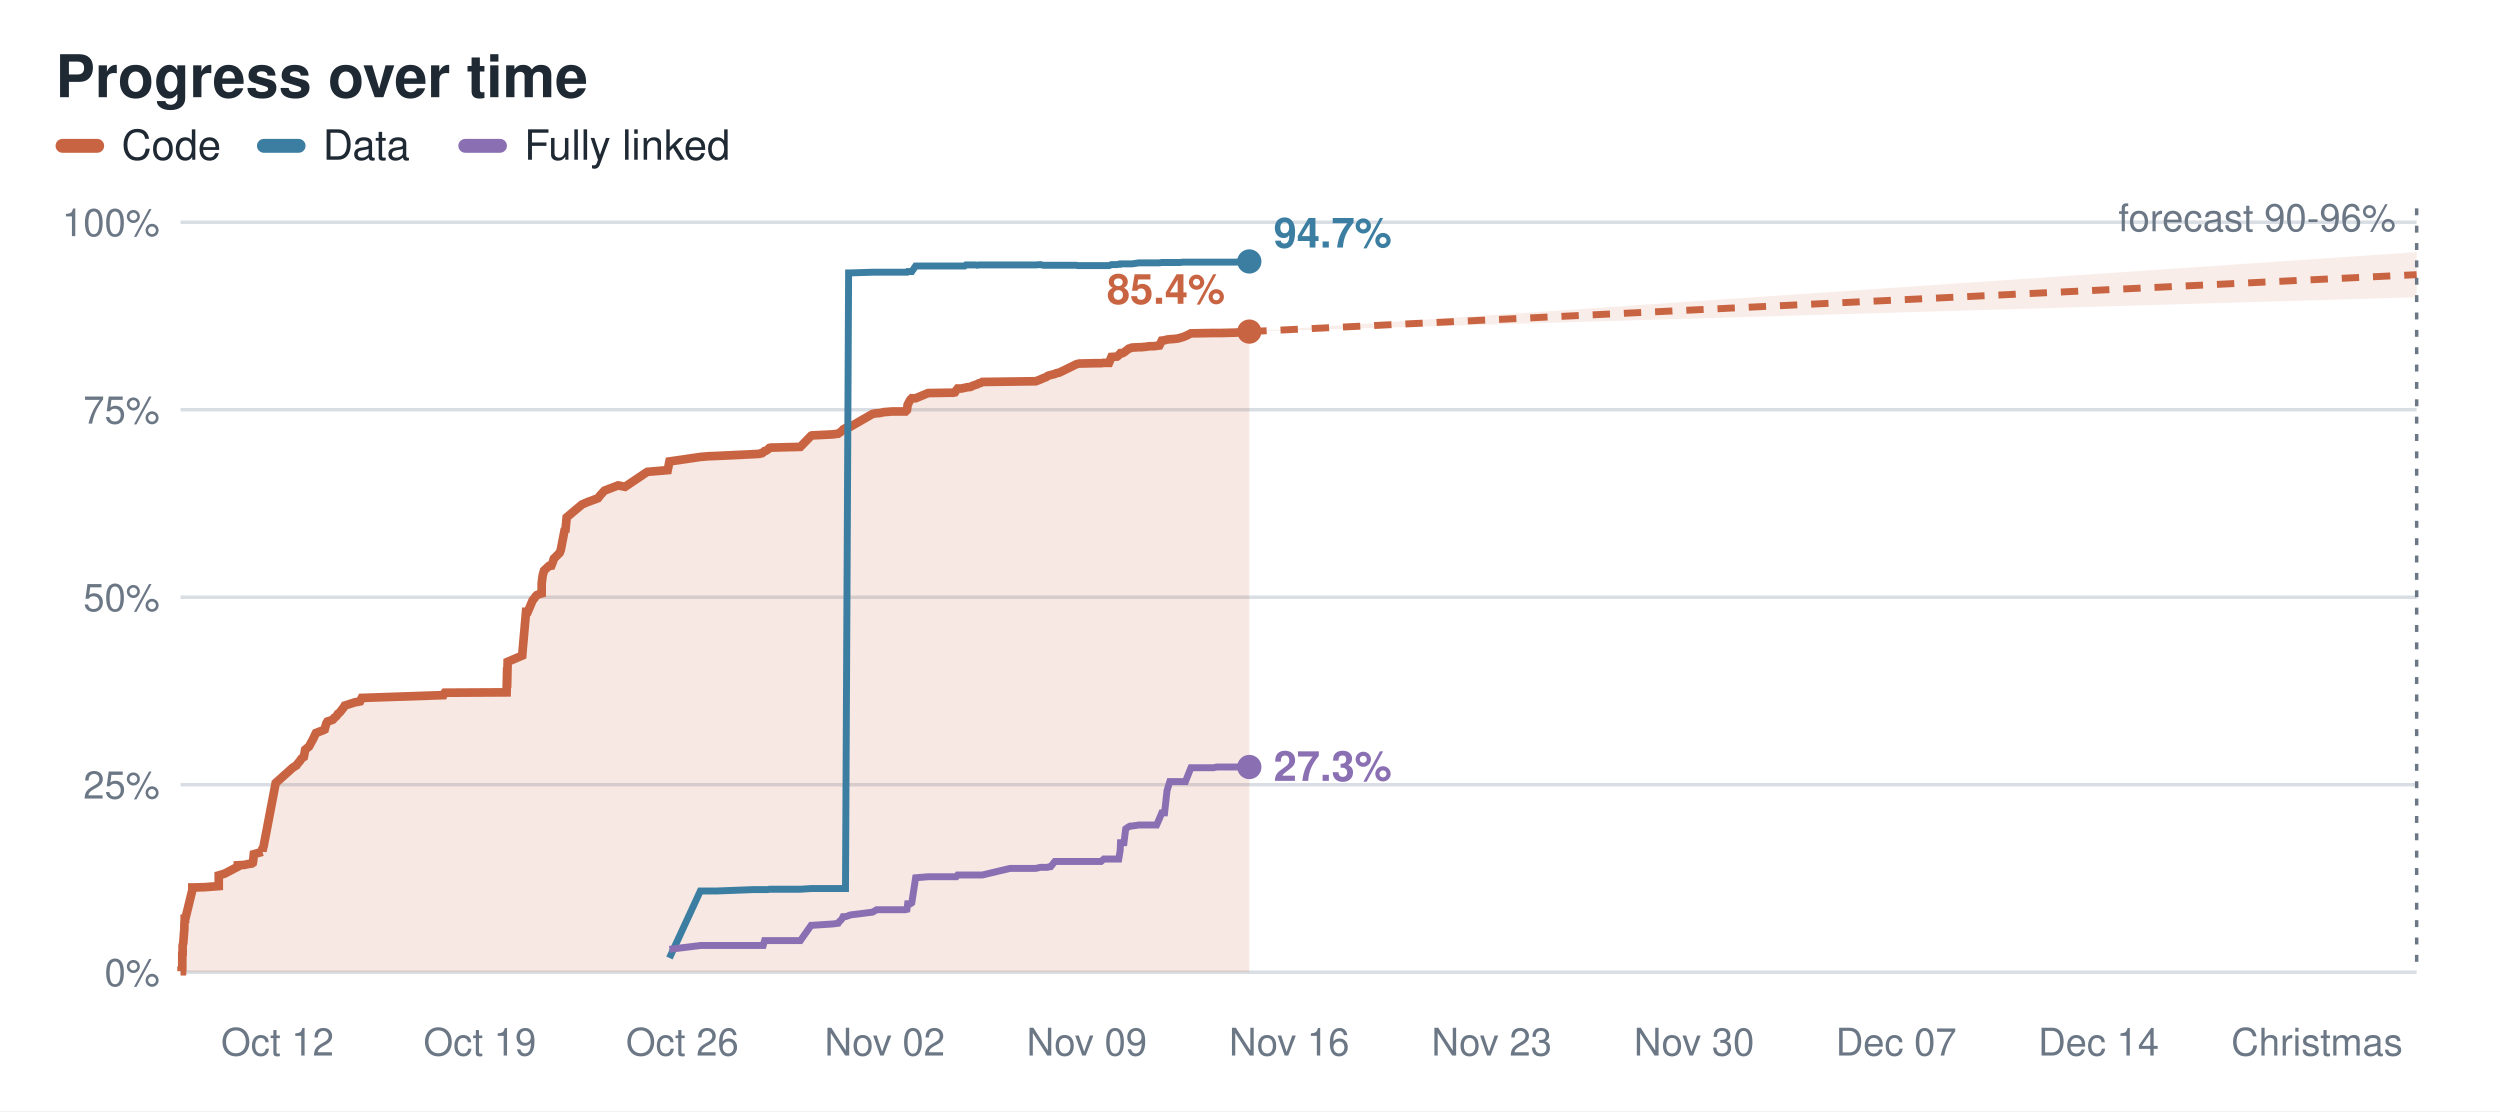
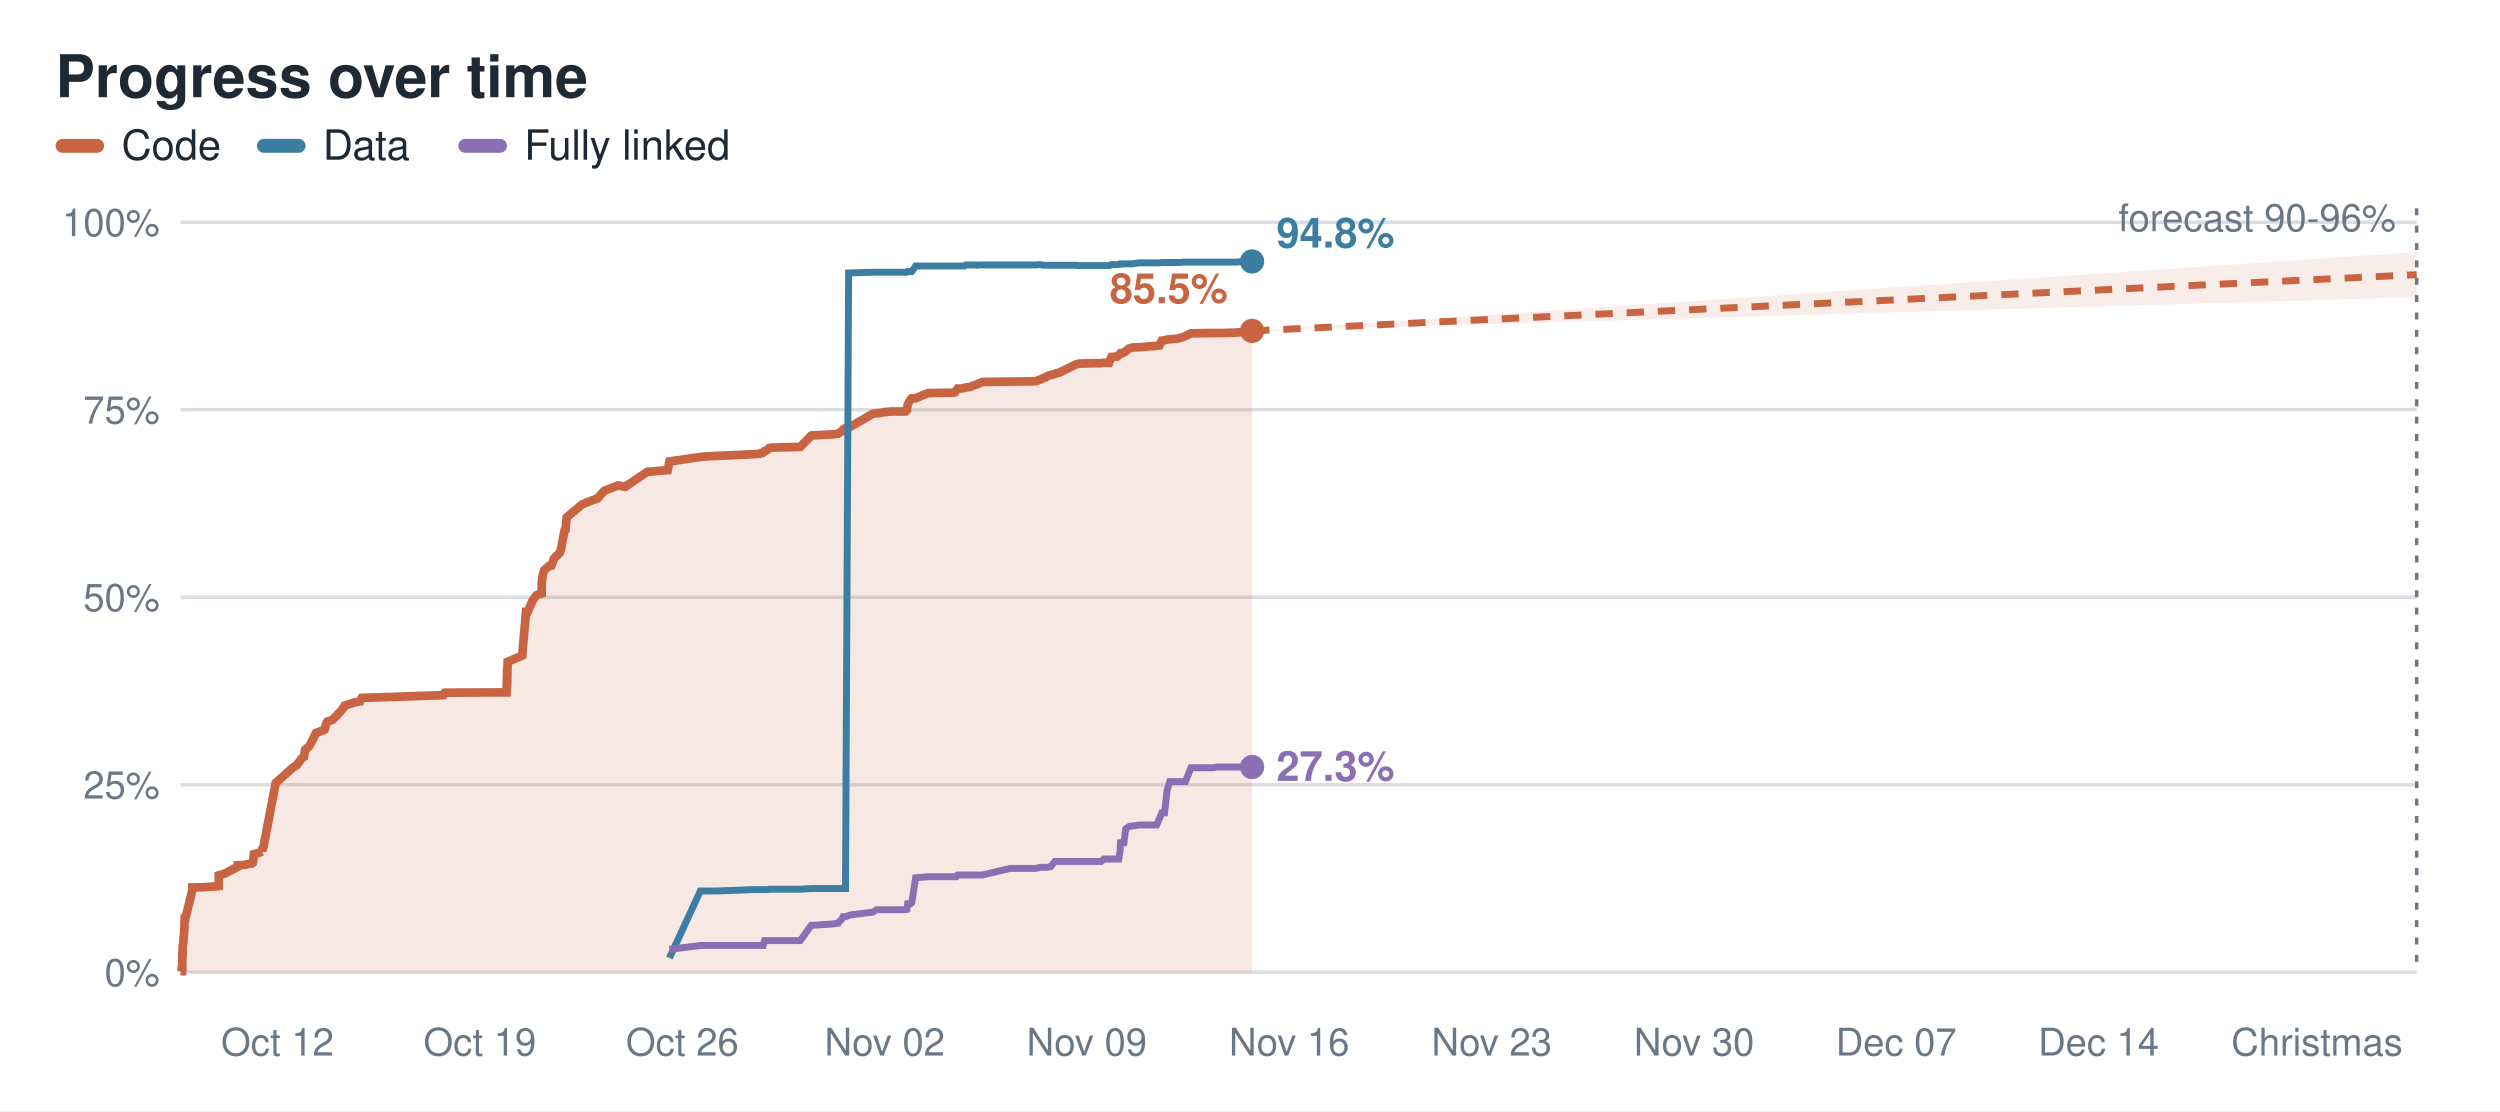
<svg xmlns="http://www.w3.org/2000/svg" viewBox="0 0 720 320" width="720" height="320" font-family="-apple-system,Segoe UI,Helvetica,Arial,sans-serif" role="img" aria-label="Progress over time">
  <rect width="100%" height="100%" fill="#ffffff" />
  <text x="16" y="28" font-size="17" font-weight="600" fill="#1f2933">Progress over time</text>
  <rect x="16" y="40" width="14" height="4" rx="2" fill="#c96442" />
  <text x="35" y="46" font-size="12" fill="#1f2933">Code</text>
  <rect x="74" y="40" width="14" height="4" rx="2" fill="#3b7ea1" />
  <text x="93" y="46" font-size="12" fill="#1f2933">Data</text>
  <rect x="132" y="40" width="14" height="4" rx="2" fill="#8a6fb3" />
  <text x="151" y="46" font-size="12" fill="#1f2933">Fully linked</text>
  <line x1="52" y1="280.0" x2="696" y2="280.0" stroke="#d9dee4" />
  <text x="46" y="284.0" font-size="11" fill="#6b7785" text-anchor="end">0%</text>
  <line x1="52" y1="226.0" x2="696" y2="226.0" stroke="#d9dee4" />
  <text x="46" y="230.0" font-size="11" fill="#6b7785" text-anchor="end">25%</text>
  <line x1="52" y1="172.0" x2="696" y2="172.0" stroke="#d9dee4" />
  <text x="46" y="176.0" font-size="11" fill="#6b7785" text-anchor="end">50%</text>
  <line x1="52" y1="118.0" x2="696" y2="118.0" stroke="#d9dee4" />
  <text x="46" y="122.0" font-size="11" fill="#6b7785" text-anchor="end">75%</text>
  <line x1="52" y1="64.0" x2="696" y2="64.0" stroke="#d9dee4" />
  <text x="46" y="68.0" font-size="11" fill="#6b7785" text-anchor="end">100%</text>
  <text x="79.9" y="304" font-size="11" fill="#6b7785" text-anchor="middle">Oct 12</text>
  <text x="138.2" y="304" font-size="11" fill="#6b7785" text-anchor="middle">Oct 19</text>
  <text x="196.5" y="304" font-size="11" fill="#6b7785" text-anchor="middle">Oct 26</text>
  <text x="254.8" y="304" font-size="11" fill="#6b7785" text-anchor="middle">Nov 02</text>
  <text x="313.0" y="304" font-size="11" fill="#6b7785" text-anchor="middle">Nov 09</text>
  <text x="371.3" y="304" font-size="11" fill="#6b7785" text-anchor="middle">Nov 16</text>
  <text x="429.6" y="304" font-size="11" fill="#6b7785" text-anchor="middle">Nov 23</text>
  <text x="487.9" y="304" font-size="11" fill="#6b7785" text-anchor="middle">Nov 30</text>
  <text x="546.1" y="304" font-size="11" fill="#6b7785" text-anchor="middle">Dec 07</text>
  <text x="604.4" y="304" font-size="11" fill="#6b7785" text-anchor="middle">Dec 14</text>
-   <polygon points="359.8,95.5 696.0,72.6 696.0,85.6" fill="#c96442" opacity="0.12" />
-   <line x1="359.8" y1="95.5" x2="696.0" y2="79.1" stroke="#c96442" stroke-width="2" stroke-dasharray="5,4" />
+   <polygon points="360.6,95.3 696.0,72.6 696.0,85.6" fill="#c96442" opacity="0.12" />
+   <line x1="360.6" y1="95.3" x2="696.0" y2="79.1" stroke="#c96442" stroke-width="2" stroke-dasharray="5,4" />
  <line x1="696.0" y1="60" x2="696.0" y2="280.0" stroke="#6b7785" stroke-dasharray="2,3" />
  <text x="692.0" y="304" font-size="11" fill="#6b7785" text-anchor="end">Christmas</text>
  <text x="690.0" y="66.6" font-size="11" fill="#6b7785" text-anchor="end">forecast 90-96%</text>
-   <polygon points="52.0,280.0 52.0,279.7 52.0,279.7 52.1,279.7 52.1,279.7 52.3,279.7 52.3,279.7 52.3,279.7 52.3,279.7 52.3,279.6 52.3,279.6 52.3,279.6 52.3,279.6 52.4,279.6 52.4,279.5 52.4,279.5 52.4,279.5 52.4,279.5 52.4,279.5 52.4,279.4 52.4,279.4 52.4,279.4 52.4,279.4 52.4,279.4 52.4,279.3 52.4,279.3 52.4,279.3 52.4,279.3 52.4,279.2 52.4,279.2 52.5,279.1 52.5,279.1 52.5,279.0 52.5,279.0 52.5,278.9 52.5,278.9 52.5,278.9 52.5,278.8 52.5,278.8 52.5,278.7 52.5,278.7 52.5,278.6 52.5,274.0 52.6,275.3 52.6,274.0 52.6,274.0 52.6,274.0 52.6,272.9 52.6,272.3 52.8,271.5 52.8,271.3 53.1,267.4 53.1,267.0 53.1,266.2 53.2,264.8 53.2,264.7 53.2,264.6 53.3,264.6 53.3,264.4 53.3,264.3 53.3,264.4 53.3,264.4 53.3,264.4 53.4,264.5 55.4,256.3 55.4,255.7 55.4,255.6 55.7,255.6 55.8,255.6 59.0,255.5 63.0,255.2 63.0,252.1 64.7,251.6 68.5,249.6 68.5,249.2 70.3,249.1 71.7,248.8 72.5,248.7 72.5,248.7 72.8,248.5 72.9,248.0 73.1,246.0 75.6,245.3 75.6,245.4 75.6,244.5 75.7,244.4 75.9,243.8 79.4,225.5 84.3,221.1 85.4,220.4 85.5,220.2 86.5,219.0 86.6,218.8 86.9,218.4 87.5,218.0 87.9,215.9 89.0,215.0 89.7,213.7 90.2,212.8 90.6,211.9 91.0,211.1 93.1,210.3 93.5,210.1 93.7,209.3 94.0,208.3 94.3,207.8 95.8,207.3 96.0,207.1 96.3,206.7 96.6,206.5 97.0,206.1 97.3,205.6 97.6,205.4 98.0,205.0 98.3,204.6 98.7,204.1 99.0,203.7 99.3,203.2 101.5,202.5 102.1,202.3 103.7,202.0 104.2,201.0 127.7,200.2 127.9,199.8 128.1,199.5 145.9,199.4 146.0,195.1 146.1,195.2 146.2,190.6 150.4,188.8 150.5,187.5 151.5,176.2 152.0,176.2 153.4,172.9 153.9,172.3 154.3,171.7 154.6,171.4 155.3,171.1 156.0,170.9 156.0,168.0 156.3,165.7 156.7,164.3 158.1,163.0 158.8,162.9 159.3,161.6 159.5,160.9 161.2,159.2 161.5,158.4 162.7,152.2 162.8,153.3 163.2,149.0 167.6,145.3 169.2,144.6 172.2,143.5 172.9,142.6 174.1,141.3 178.0,139.8 180.0,140.2 186.4,135.9 192.3,135.4 192.8,132.9 201.7,131.6 204.0,131.4 206.6,131.3 217.1,130.8 218.8,130.7 219.2,130.5 219.5,130.5 219.8,130.3 220.2,129.9 220.6,129.8 221.1,129.5 221.6,129.0 222.1,128.9 222.6,128.9 226.3,128.8 230.5,128.7 233.6,125.5 233.8,125.4 239.9,125.1 241.4,124.9 241.8,124.6 242.1,124.4 242.5,124.1 242.8,123.7 243.5,123.3 244.4,123.1 244.9,122.9 251.3,119.2 252.5,119.0 253.1,119.0 254.1,118.8 254.5,118.7 257.0,118.5 260.8,118.5 261.2,118.1 261.4,116.6 261.8,115.8 262.2,115.1 262.6,114.7 263.7,114.7 267.3,113.2 267.5,113.2 273.9,113.1 274.6,113.1 275.0,113.0 275.4,112.4 275.8,111.9 276.4,111.9 276.8,111.9 277.3,111.8 277.8,111.7 278.2,111.6 278.7,111.5 279.1,111.5 279.6,111.4 280.1,111.1 280.5,111.0 281.0,110.8 281.4,110.7 281.9,110.4 282.4,110.3 282.9,110.0 290.9,109.9 298.3,109.8 299.6,109.3 300.5,108.9 301.3,108.6 301.7,108.3 302.2,108.1 302.6,108.0 303.8,107.7 304.2,107.5 305.1,107.3 310.0,104.9 310.4,104.8 310.9,104.7 315.6,104.6 316.0,104.6 317.1,104.6 317.9,104.5 318.9,104.5 319.4,104.5 320.1,102.8 321.7,102.7 322.2,102.3 322.6,101.8 322.7,101.7 323.3,101.7 323.7,101.5 324.2,101.1 324.6,100.8 325.1,100.4 325.5,100.3 326.0,100.1 328.0,100.0 328.9,100.0 329.4,99.9 329.9,99.9 330.4,99.8 331.2,99.7 331.7,99.7 332.4,99.7 333.1,99.6 333.9,99.5 334.6,98.1 335.4,98.0 336.1,97.8 336.9,97.7 338.3,97.6 339.2,97.5 339.9,97.3 340.6,97.1 341.4,96.8 343.0,96.0 343.8,96.0 349.5,95.9 350.4,95.9 351.1,95.9 351.8,95.9 355.8,95.8 358.2,95.6 359.0,95.6 359.8,95.5 359.8,280.0" fill="#c96442" opacity="0.15" />
-   <polyline points="52.0,279.7 52.0,279.7 52.1,279.7 52.1,279.7 52.3,279.7 52.3,279.7 52.3,279.7 52.3,279.7 52.3,279.6 52.3,279.6 52.3,279.6 52.3,279.6 52.4,279.6 52.4,279.5 52.4,279.5 52.4,279.5 52.4,279.5 52.4,279.5 52.4,279.4 52.4,279.4 52.4,279.4 52.4,279.4 52.4,279.4 52.4,279.3 52.4,279.3 52.4,279.3 52.4,279.3 52.4,279.2 52.4,279.2 52.5,279.1 52.5,279.1 52.5,279.0 52.5,279.0 52.5,278.9 52.5,278.9 52.5,278.9 52.5,278.8 52.5,278.8 52.5,278.7 52.5,278.7 52.5,278.6 52.5,274.0 52.6,275.3 52.6,274.0 52.6,274.0 52.6,274.0 52.6,272.9 52.6,272.3 52.8,271.5 52.8,271.3 53.1,267.4 53.1,267.0 53.1,266.2 53.2,264.8 53.2,264.7 53.2,264.6 53.3,264.6 53.3,264.4 53.3,264.3 53.3,264.4 53.3,264.4 53.3,264.4 53.4,264.5 55.4,256.3 55.4,255.7 55.4,255.6 55.7,255.6 55.8,255.6 59.0,255.5 63.0,255.2 63.0,252.1 64.7,251.6 68.5,249.6 68.5,249.2 70.3,249.1 71.7,248.8 72.5,248.7 72.5,248.7 72.8,248.5 72.9,248.0 73.1,246.0 75.6,245.3 75.6,245.4 75.6,244.5 75.7,244.4 75.9,243.8 79.4,225.5 84.3,221.1 85.4,220.4 85.5,220.2 86.5,219.0 86.6,218.8 86.9,218.4 87.5,218.0 87.9,215.9 89.0,215.0 89.7,213.7 90.2,212.8 90.6,211.9 91.0,211.1 93.1,210.3 93.5,210.1 93.7,209.3 94.0,208.3 94.3,207.8 95.8,207.3 96.0,207.1 96.3,206.7 96.6,206.5 97.0,206.1 97.3,205.6 97.6,205.4 98.0,205.0 98.3,204.6 98.7,204.1 99.0,203.7 99.3,203.2 101.5,202.5 102.1,202.3 103.7,202.0 104.2,201.0 127.7,200.2 127.9,199.8 128.1,199.5 145.9,199.4 146.0,195.1 146.1,195.2 146.2,190.6 150.4,188.8 150.5,187.5 151.5,176.2 152.0,176.2 153.4,172.9 153.9,172.3 154.3,171.7 154.6,171.4 155.3,171.1 156.0,170.9 156.0,168.0 156.3,165.7 156.7,164.3 158.1,163.0 158.8,162.9 159.3,161.6 159.5,160.9 161.2,159.2 161.5,158.4 162.7,152.2 162.8,153.3 163.2,149.0 167.6,145.3 169.2,144.6 172.2,143.5 172.9,142.6 174.1,141.3 178.0,139.8 180.0,140.2 186.4,135.9 192.3,135.4 192.8,132.9 201.7,131.6 204.0,131.4 206.6,131.3 217.1,130.8 218.8,130.7 219.2,130.5 219.5,130.5 219.8,130.3 220.2,129.9 220.6,129.8 221.1,129.5 221.6,129.0 222.1,128.9 222.6,128.9 226.3,128.8 230.5,128.7 233.6,125.5 233.8,125.4 239.9,125.1 241.4,124.9 241.8,124.6 242.1,124.4 242.5,124.1 242.8,123.7 243.5,123.3 244.4,123.1 244.9,122.9 251.3,119.2 252.5,119.0 253.1,119.0 254.1,118.8 254.5,118.7 257.0,118.5 260.8,118.5 261.2,118.1 261.4,116.6 261.8,115.8 262.2,115.1 262.6,114.7 263.7,114.7 267.3,113.2 267.5,113.2 273.9,113.1 274.6,113.1 275.0,113.0 275.4,112.4 275.8,111.9 276.4,111.9 276.8,111.9 277.3,111.8 277.8,111.7 278.2,111.6 278.7,111.5 279.1,111.5 279.6,111.4 280.1,111.1 280.5,111.0 281.0,110.8 281.4,110.7 281.9,110.4 282.4,110.3 282.9,110.0 290.9,109.9 298.3,109.8 299.6,109.3 300.5,108.9 301.3,108.6 301.7,108.3 302.2,108.1 302.6,108.0 303.8,107.7 304.2,107.5 305.1,107.3 310.0,104.9 310.4,104.8 310.9,104.7 315.6,104.6 316.0,104.6 317.1,104.6 317.9,104.5 318.9,104.5 319.4,104.5 320.1,102.8 321.7,102.7 322.2,102.3 322.6,101.8 322.7,101.7 323.3,101.7 323.7,101.5 324.2,101.1 324.6,100.8 325.1,100.4 325.5,100.3 326.0,100.1 328.0,100.0 328.9,100.0 329.4,99.9 329.9,99.9 330.4,99.8 331.2,99.7 331.7,99.7 332.4,99.7 333.1,99.6 333.9,99.5 334.6,98.1 335.4,98.0 336.1,97.8 336.9,97.7 338.3,97.6 339.2,97.5 339.9,97.3 340.6,97.1 341.4,96.8 343.0,96.0 343.8,96.0 349.5,95.9 350.4,95.9 351.1,95.9 351.8,95.9 355.8,95.8 358.2,95.6 359.0,95.6 359.8,95.5" fill="none" stroke="#c96442" stroke-width="2.5" />
-   <circle cx="359.8" cy="95.5" r="3.5" fill="#c96442" />
-   <text x="352.8" y="87.5" font-size="12" font-weight="600" fill="#c96442" text-anchor="end">85.4%</text>
-   <polyline points="192.8,275.9 201.7,256.6 204.0,256.6 206.6,256.6 217.1,256.2 218.8,256.2 219.2,256.2 219.5,256.2 219.8,256.2 220.2,256.2 220.6,256.2 221.1,256.2 221.6,256.1 222.1,256.1 222.6,256.1 226.3,256.1 230.5,256.1 233.6,255.9 233.8,255.9 239.9,255.9 241.4,255.9 241.8,255.9 242.1,255.9 242.5,255.9 242.8,255.9 243.5,255.9 244.4,78.6 244.9,78.6 251.3,78.4 252.5,78.4 253.1,78.4 254.1,78.4 254.5,78.4 257.0,78.4 260.8,78.4 261.2,78.4 261.4,78.2 261.8,78.2 262.2,78.2 262.6,78.2 263.7,76.6 267.3,76.6 267.5,76.6 273.9,76.6 274.6,76.6 275.0,76.6 275.4,76.6 275.8,76.6 276.4,76.6 276.8,76.6 277.3,76.6 277.8,76.6 278.2,76.3 278.7,76.3 279.1,76.3 279.6,76.3 280.1,76.3 280.5,76.3 281.0,76.3 281.4,76.4 281.9,76.3 282.4,76.3 282.9,76.3 290.9,76.3 298.3,76.3 299.6,76.2 300.5,76.4 301.3,76.4 301.7,76.4 302.2,76.4 302.6,76.4 303.8,76.4 304.2,76.4 305.1,76.4 310.0,76.4 310.4,76.5 310.9,76.5 315.6,76.5 316.0,76.5 317.1,76.5 317.9,76.5 318.9,76.5 319.4,76.5 320.1,76.2 321.7,76.2 322.2,76.1 322.6,76.1 322.7,76.0 323.3,76.0 323.7,76.0 324.2,76.0 324.6,76.0 325.1,76.0 325.5,76.0 326.0,76.0 328.0,75.7 328.9,75.7 329.4,75.7 329.9,75.7 330.4,75.7 331.2,75.7 331.7,75.7 332.4,75.7 333.1,75.7 333.9,75.7 334.6,75.6 335.4,75.6 336.1,75.6 336.9,75.6 338.3,75.6 339.2,75.6 339.9,75.6 340.6,75.5 341.4,75.5 343.0,75.5 343.8,75.5 349.5,75.5 350.4,75.5 351.1,75.5 351.8,75.5 355.8,75.5 358.2,75.3 359.0,75.3 359.8,75.3" fill="none" stroke="#3b7ea1" stroke-width="2" />
-   <circle cx="359.8" cy="75.3" r="3.5" fill="#3b7ea1" />
-   <text x="366.8" y="71.3" font-size="12" font-weight="600" fill="#3b7ea1">94.7%</text>
-   <polyline points="192.8,273.4 201.7,272.3 204.0,272.3 206.6,272.3 217.1,272.3 218.8,272.3 219.2,272.3 219.5,272.3 219.8,272.3 220.2,270.9 220.6,270.9 221.1,270.9 221.6,270.9 222.1,270.9 222.6,270.9 226.3,270.9 230.5,270.9 233.6,266.5 233.8,266.5 239.9,266.1 241.4,265.9 241.8,265.3 242.1,265.1 242.5,264.6 242.8,264.0 243.5,264.0 244.4,263.7 244.9,263.5 251.3,262.7 252.5,262.0 253.1,262.0 254.1,262.0 254.5,262.0 257.0,262.0 260.8,262.0 261.2,261.9 261.4,260.3 261.8,260.3 262.2,260.3 262.6,260.0 263.7,252.8 267.3,252.5 267.5,252.5 273.9,252.5 274.6,252.5 275.0,252.5 275.4,252.5 275.8,252.0 276.4,252.0 276.8,252.0 277.3,252.0 277.8,252.0 278.2,252.0 278.7,252.0 279.1,252.0 279.6,252.0 280.1,252.0 280.5,252.0 281.0,252.0 281.4,252.0 281.9,252.0 282.4,252.0 282.9,252.0 290.9,250.1 298.3,250.1 299.6,249.8 300.5,249.8 301.3,249.8 301.7,249.8 302.2,249.6 302.6,249.6 303.8,248.1 304.2,248.1 305.1,248.1 310.0,248.1 310.4,248.1 310.9,248.1 315.6,248.1 316.0,248.1 317.1,248.1 317.9,247.4 318.9,247.4 319.4,247.4 320.1,247.4 321.7,247.4 322.2,247.4 322.6,245.0 322.7,242.7 323.3,242.7 323.7,242.7 324.2,238.7 324.6,238.4 325.1,238.1 325.5,237.9 326.0,237.9 328.0,237.6 328.9,237.6 329.4,237.6 329.9,237.6 330.4,237.6 331.2,237.6 331.7,237.6 332.4,237.6 333.1,237.6 333.9,235.8 334.6,234.1 335.4,234.1 336.1,227.7 336.9,225.1 338.3,225.1 339.2,225.1 339.9,225.1 340.6,225.1 341.4,225.1 343.0,221.1 343.8,221.1 349.5,221.1 350.4,220.9 351.1,220.9 351.8,220.9 355.8,220.9 358.2,220.9 359.0,220.9 359.8,220.9" fill="none" stroke="#8a6fb3" stroke-width="2" />
-   <circle cx="359.8" cy="220.9" r="3.5" fill="#8a6fb3" />
-   <text x="366.8" y="224.9" font-size="12" font-weight="600" fill="#8a6fb3">27.3%</text>
+   <polygon points="52.0,280.0 52.0,279.7 52.0,279.7 52.1,279.7 52.1,279.7 52.3,279.7 52.3,279.7 52.3,279.7 52.3,279.7 52.3,279.6 52.3,279.6 52.3,279.6 52.3,279.6 52.4,279.6 52.4,279.5 52.4,279.5 52.4,279.5 52.4,279.5 52.4,279.5 52.4,279.4 52.4,279.4 52.4,279.4 52.4,279.4 52.4,279.4 52.4,279.3 52.4,279.3 52.4,279.3 52.4,279.3 52.4,279.2 52.4,279.2 52.5,279.1 52.5,279.1 52.5,279.0 52.5,279.0 52.5,278.9 52.5,278.9 52.5,278.9 52.5,278.8 52.5,278.8 52.5,278.7 52.5,278.7 52.5,278.6 52.5,274.0 52.6,275.3 52.6,274.0 52.6,274.0 52.6,274.0 52.6,272.9 52.6,272.3 52.8,271.5 52.8,271.3 53.1,267.4 53.1,267.0 53.1,266.2 53.2,264.8 53.2,264.7 53.2,264.6 53.3,264.6 53.3,264.4 53.3,264.3 53.3,264.4 53.3,264.4 53.3,264.4 53.4,264.5 55.4,256.3 55.4,255.7 55.4,255.6 55.7,255.6 55.8,255.6 59.0,255.5 63.0,255.2 63.0,252.1 64.7,251.6 68.5,249.6 68.5,249.2 70.3,249.1 71.7,248.8 72.5,248.7 72.5,248.7 72.8,248.5 72.9,248.0 73.1,246.0 75.6,245.3 75.6,245.4 75.6,244.5 75.7,244.4 75.9,243.8 79.4,225.5 84.3,221.1 85.4,220.4 85.5,220.2 86.5,219.0 86.6,218.8 86.9,218.4 87.5,218.0 87.9,215.9 89.0,215.0 89.7,213.7 90.2,212.8 90.6,211.9 91.0,211.1 93.1,210.3 93.5,210.1 93.7,209.3 94.0,208.3 94.3,207.8 95.8,207.3 96.0,207.1 96.3,206.7 96.6,206.5 97.0,206.1 97.3,205.6 97.6,205.4 98.0,205.0 98.3,204.6 98.7,204.1 99.0,203.7 99.3,203.2 101.5,202.5 102.1,202.3 103.7,202.0 104.2,201.0 127.7,200.2 127.9,199.8 128.1,199.5 145.9,199.4 146.0,195.1 146.1,195.2 146.2,190.6 150.4,188.8 150.5,187.5 151.5,176.2 152.0,176.2 153.4,172.9 153.9,172.3 154.3,171.7 154.6,171.4 155.3,171.1 156.0,170.9 156.0,168.0 156.3,165.7 156.7,164.3 158.1,163.0 158.8,162.9 159.3,161.6 159.5,160.9 161.2,159.2 161.5,158.4 162.7,152.2 162.8,153.3 163.2,149.0 167.6,145.3 169.2,144.6 172.2,143.5 172.9,142.6 174.1,141.3 178.0,139.8 180.0,140.2 186.4,135.9 192.3,135.4 192.8,132.9 201.7,131.6 204.0,131.4 206.6,131.3 217.1,130.8 218.8,130.7 219.2,130.5 219.5,130.5 219.8,130.3 220.2,129.9 220.6,129.8 221.1,129.5 221.6,129.0 222.1,128.9 222.6,128.9 226.3,128.8 230.5,128.7 233.6,125.5 233.8,125.4 239.9,125.1 241.4,124.9 241.8,124.6 242.1,124.4 242.5,124.1 242.8,123.7 243.5,123.3 244.4,123.1 244.9,122.9 251.3,119.2 252.5,119.0 253.1,119.0 254.1,118.8 254.5,118.7 257.0,118.5 260.8,118.5 261.2,118.1 261.4,116.6 261.8,115.8 262.2,115.1 262.6,114.7 263.7,114.7 267.3,113.2 267.5,113.2 273.9,113.1 274.6,113.1 275.0,113.0 275.4,112.4 275.8,111.9 276.4,111.9 276.8,111.9 277.3,111.8 277.8,111.7 278.2,111.6 278.7,111.5 279.1,111.5 279.6,111.4 280.1,111.1 280.5,111.0 281.0,110.8 281.4,110.7 281.9,110.4 282.4,110.3 282.9,110.0 290.9,109.9 298.3,109.8 299.6,109.3 300.5,108.9 301.3,108.6 301.7,108.3 302.2,108.1 302.6,108.0 303.8,107.7 304.2,107.5 305.1,107.3 310.0,104.9 310.4,104.8 310.9,104.7 315.6,104.6 316.0,104.6 317.1,104.6 317.9,104.5 318.9,104.5 319.4,104.5 320.1,102.8 321.7,102.7 322.2,102.3 322.6,101.8 322.7,101.7 323.3,101.7 323.7,101.5 324.2,101.1 324.6,100.8 325.1,100.4 325.5,100.3 326.0,100.1 328.0,100.0 328.9,100.0 329.4,99.9 329.9,99.9 330.4,99.8 331.2,99.7 331.7,99.7 332.4,99.7 333.1,99.6 333.9,99.5 334.6,98.1 335.4,98.0 336.1,97.8 336.9,97.7 338.3,97.6 339.2,97.5 339.9,97.3 340.6,97.1 341.4,96.8 343.0,96.0 343.8,96.0 349.5,95.9 350.4,95.9 351.1,95.9 351.8,95.9 355.8,95.8 358.2,95.6 359.0,95.6 359.8,95.5 360.6,95.3 360.6,280.0" fill="#c96442" opacity="0.15" />
+   <polyline points="52.0,279.7 52.0,279.7 52.1,279.7 52.1,279.7 52.3,279.7 52.3,279.7 52.3,279.7 52.3,279.7 52.3,279.6 52.3,279.6 52.3,279.6 52.3,279.6 52.4,279.6 52.4,279.5 52.4,279.5 52.4,279.5 52.4,279.5 52.4,279.5 52.4,279.4 52.4,279.4 52.4,279.4 52.4,279.4 52.4,279.4 52.4,279.3 52.4,279.3 52.4,279.3 52.4,279.3 52.4,279.2 52.4,279.2 52.5,279.1 52.5,279.1 52.5,279.0 52.5,279.0 52.5,278.9 52.5,278.9 52.5,278.9 52.5,278.8 52.5,278.8 52.5,278.7 52.5,278.7 52.5,278.6 52.5,274.0 52.6,275.3 52.6,274.0 52.6,274.0 52.6,274.0 52.6,272.9 52.6,272.3 52.8,271.5 52.8,271.3 53.1,267.4 53.1,267.0 53.1,266.2 53.2,264.8 53.2,264.7 53.2,264.6 53.3,264.6 53.3,264.4 53.3,264.3 53.3,264.4 53.3,264.4 53.3,264.4 53.4,264.5 55.4,256.3 55.4,255.7 55.4,255.6 55.7,255.6 55.8,255.6 59.0,255.5 63.0,255.2 63.0,252.1 64.7,251.6 68.5,249.6 68.5,249.2 70.3,249.1 71.7,248.8 72.5,248.7 72.5,248.7 72.8,248.5 72.9,248.0 73.1,246.0 75.6,245.3 75.6,245.4 75.6,244.5 75.7,244.4 75.9,243.8 79.4,225.5 84.3,221.1 85.4,220.4 85.5,220.2 86.5,219.0 86.6,218.8 86.9,218.4 87.5,218.0 87.9,215.9 89.0,215.0 89.7,213.7 90.2,212.8 90.6,211.9 91.0,211.1 93.1,210.3 93.5,210.1 93.7,209.3 94.0,208.3 94.3,207.8 95.8,207.3 96.0,207.1 96.3,206.7 96.6,206.5 97.0,206.1 97.3,205.6 97.6,205.4 98.0,205.0 98.3,204.6 98.7,204.1 99.0,203.7 99.3,203.2 101.5,202.5 102.1,202.3 103.7,202.0 104.2,201.0 127.7,200.2 127.9,199.8 128.1,199.5 145.9,199.4 146.0,195.1 146.1,195.2 146.2,190.6 150.4,188.8 150.5,187.5 151.5,176.2 152.0,176.2 153.4,172.9 153.9,172.3 154.3,171.7 154.6,171.4 155.3,171.1 156.0,170.9 156.0,168.0 156.3,165.7 156.7,164.3 158.1,163.0 158.8,162.9 159.3,161.6 159.5,160.9 161.2,159.2 161.5,158.4 162.7,152.2 162.8,153.3 163.2,149.0 167.6,145.3 169.2,144.6 172.2,143.5 172.9,142.6 174.1,141.3 178.0,139.8 180.0,140.2 186.4,135.9 192.3,135.4 192.8,132.9 201.7,131.6 204.0,131.4 206.6,131.3 217.1,130.8 218.8,130.7 219.2,130.5 219.5,130.5 219.8,130.3 220.2,129.9 220.6,129.8 221.1,129.5 221.6,129.0 222.1,128.9 222.6,128.9 226.3,128.8 230.5,128.7 233.6,125.5 233.8,125.4 239.9,125.1 241.4,124.9 241.8,124.6 242.1,124.4 242.5,124.1 242.8,123.7 243.5,123.3 244.4,123.1 244.9,122.9 251.3,119.2 252.5,119.0 253.1,119.0 254.1,118.8 254.5,118.7 257.0,118.5 260.8,118.5 261.2,118.1 261.4,116.6 261.8,115.8 262.2,115.1 262.6,114.7 263.7,114.7 267.3,113.2 267.5,113.2 273.9,113.1 274.6,113.1 275.0,113.0 275.4,112.4 275.8,111.9 276.4,111.9 276.8,111.9 277.3,111.8 277.8,111.7 278.2,111.6 278.7,111.5 279.1,111.5 279.6,111.4 280.1,111.1 280.5,111.0 281.0,110.8 281.4,110.7 281.9,110.4 282.4,110.3 282.9,110.0 290.9,109.9 298.3,109.8 299.6,109.3 300.5,108.9 301.3,108.6 301.7,108.3 302.2,108.1 302.6,108.0 303.8,107.7 304.2,107.5 305.1,107.3 310.0,104.9 310.4,104.8 310.9,104.7 315.6,104.6 316.0,104.6 317.1,104.6 317.9,104.5 318.9,104.5 319.4,104.5 320.1,102.8 321.7,102.7 322.2,102.3 322.6,101.8 322.7,101.7 323.3,101.7 323.7,101.5 324.2,101.1 324.6,100.8 325.1,100.4 325.5,100.3 326.0,100.1 328.0,100.0 328.9,100.0 329.4,99.9 329.9,99.9 330.4,99.8 331.2,99.7 331.7,99.7 332.4,99.7 333.1,99.6 333.9,99.5 334.6,98.1 335.4,98.0 336.1,97.8 336.9,97.7 338.3,97.6 339.2,97.5 339.9,97.3 340.6,97.1 341.4,96.8 343.0,96.0 343.8,96.0 349.5,95.9 350.4,95.9 351.1,95.9 351.8,95.9 355.8,95.8 358.2,95.6 359.0,95.6 359.8,95.5 360.6,95.3" fill="none" stroke="#c96442" stroke-width="2.5" />
+   <circle cx="360.6" cy="95.3" r="3.5" fill="#c96442" />
+   <text x="353.6" y="87.3" font-size="12" font-weight="600" fill="#c96442" text-anchor="end">85.5%</text>
+   <polyline points="192.8,275.9 201.7,256.6 204.0,256.6 206.6,256.6 217.1,256.2 218.8,256.2 219.2,256.2 219.5,256.2 219.8,256.2 220.2,256.2 220.6,256.2 221.1,256.2 221.6,256.1 222.1,256.1 222.6,256.1 226.3,256.1 230.5,256.1 233.6,255.9 233.8,255.9 239.9,255.9 241.4,255.9 241.8,255.9 242.1,255.9 242.5,255.9 242.8,255.9 243.5,255.9 244.4,78.6 244.9,78.6 251.3,78.4 252.5,78.4 253.1,78.4 254.1,78.4 254.5,78.4 257.0,78.4 260.8,78.4 261.2,78.4 261.4,78.2 261.8,78.2 262.2,78.2 262.6,78.2 263.7,76.6 267.3,76.6 267.5,76.6 273.9,76.6 274.6,76.6 275.0,76.6 275.4,76.6 275.8,76.6 276.4,76.6 276.8,76.6 277.3,76.6 277.8,76.6 278.2,76.3 278.7,76.3 279.1,76.3 279.6,76.3 280.1,76.3 280.5,76.3 281.0,76.3 281.4,76.4 281.9,76.3 282.4,76.3 282.9,76.3 290.9,76.3 298.3,76.3 299.6,76.2 300.5,76.4 301.3,76.4 301.7,76.4 302.2,76.4 302.6,76.4 303.8,76.4 304.2,76.4 305.1,76.4 310.0,76.4 310.4,76.5 310.9,76.5 315.6,76.5 316.0,76.5 317.1,76.5 317.9,76.5 318.9,76.5 319.4,76.5 320.1,76.2 321.7,76.2 322.2,76.1 322.6,76.1 322.7,76.0 323.3,76.0 323.7,76.0 324.2,76.0 324.6,76.0 325.1,76.0 325.5,76.0 326.0,76.0 328.0,75.7 328.9,75.7 329.4,75.7 329.9,75.7 330.4,75.7 331.2,75.7 331.7,75.7 332.4,75.7 333.1,75.7 333.9,75.7 334.6,75.6 335.4,75.6 336.1,75.6 336.9,75.6 338.3,75.6 339.2,75.6 339.9,75.6 340.6,75.5 341.4,75.5 343.0,75.5 343.8,75.5 349.5,75.5 350.4,75.5 351.1,75.5 351.8,75.5 355.8,75.5 358.2,75.3 359.0,75.3 359.8,75.3 360.6,75.3" fill="none" stroke="#3b7ea1" stroke-width="2" />
+   <circle cx="360.6" cy="75.3" r="3.5" fill="#3b7ea1" />
+   <text x="367.6" y="71.3" font-size="12" font-weight="600" fill="#3b7ea1">94.8%</text>
+   <polyline points="192.8,273.4 201.7,272.3 204.0,272.3 206.6,272.3 217.1,272.3 218.8,272.3 219.2,272.3 219.5,272.3 219.8,272.3 220.2,270.9 220.6,270.9 221.1,270.9 221.6,270.9 222.1,270.9 222.6,270.9 226.3,270.9 230.5,270.9 233.6,266.5 233.8,266.5 239.9,266.1 241.4,265.9 241.8,265.3 242.1,265.1 242.5,264.6 242.8,264.0 243.5,264.0 244.4,263.7 244.9,263.5 251.3,262.7 252.5,262.0 253.1,262.0 254.1,262.0 254.5,262.0 257.0,262.0 260.8,262.0 261.2,261.9 261.4,260.3 261.8,260.3 262.2,260.3 262.6,260.0 263.7,252.8 267.3,252.5 267.5,252.5 273.9,252.5 274.6,252.5 275.0,252.5 275.4,252.5 275.8,252.0 276.4,252.0 276.8,252.0 277.3,252.0 277.8,252.0 278.2,252.0 278.7,252.0 279.1,252.0 279.6,252.0 280.1,252.0 280.5,252.0 281.0,252.0 281.4,252.0 281.9,252.0 282.4,252.0 282.9,252.0 290.9,250.1 298.3,250.1 299.6,249.8 300.5,249.8 301.3,249.8 301.7,249.8 302.2,249.6 302.6,249.6 303.8,248.1 304.2,248.1 305.1,248.1 310.0,248.1 310.4,248.1 310.9,248.1 315.6,248.1 316.0,248.1 317.1,248.1 317.9,247.4 318.9,247.4 319.4,247.4 320.1,247.4 321.7,247.4 322.2,247.4 322.6,245.0 322.7,242.7 323.3,242.7 323.7,242.7 324.2,238.7 324.6,238.4 325.1,238.1 325.5,237.9 326.0,237.9 328.0,237.6 328.9,237.6 329.4,237.6 329.9,237.6 330.4,237.6 331.2,237.6 331.7,237.6 332.4,237.6 333.1,237.6 333.9,235.8 334.6,234.1 335.4,234.1 336.1,227.7 336.9,225.1 338.3,225.1 339.2,225.1 339.9,225.1 340.6,225.1 341.4,225.1 343.0,221.1 343.8,221.1 349.5,221.1 350.4,220.9 351.1,220.9 351.8,220.9 355.8,220.9 358.2,220.9 359.0,220.9 359.8,220.9 360.6,220.9" fill="none" stroke="#8a6fb3" stroke-width="2" />
+   <circle cx="360.6" cy="220.9" r="3.5" fill="#8a6fb3" />
+   <text x="367.6" y="224.9" font-size="12" font-weight="600" fill="#8a6fb3">27.3%</text>
</svg>
